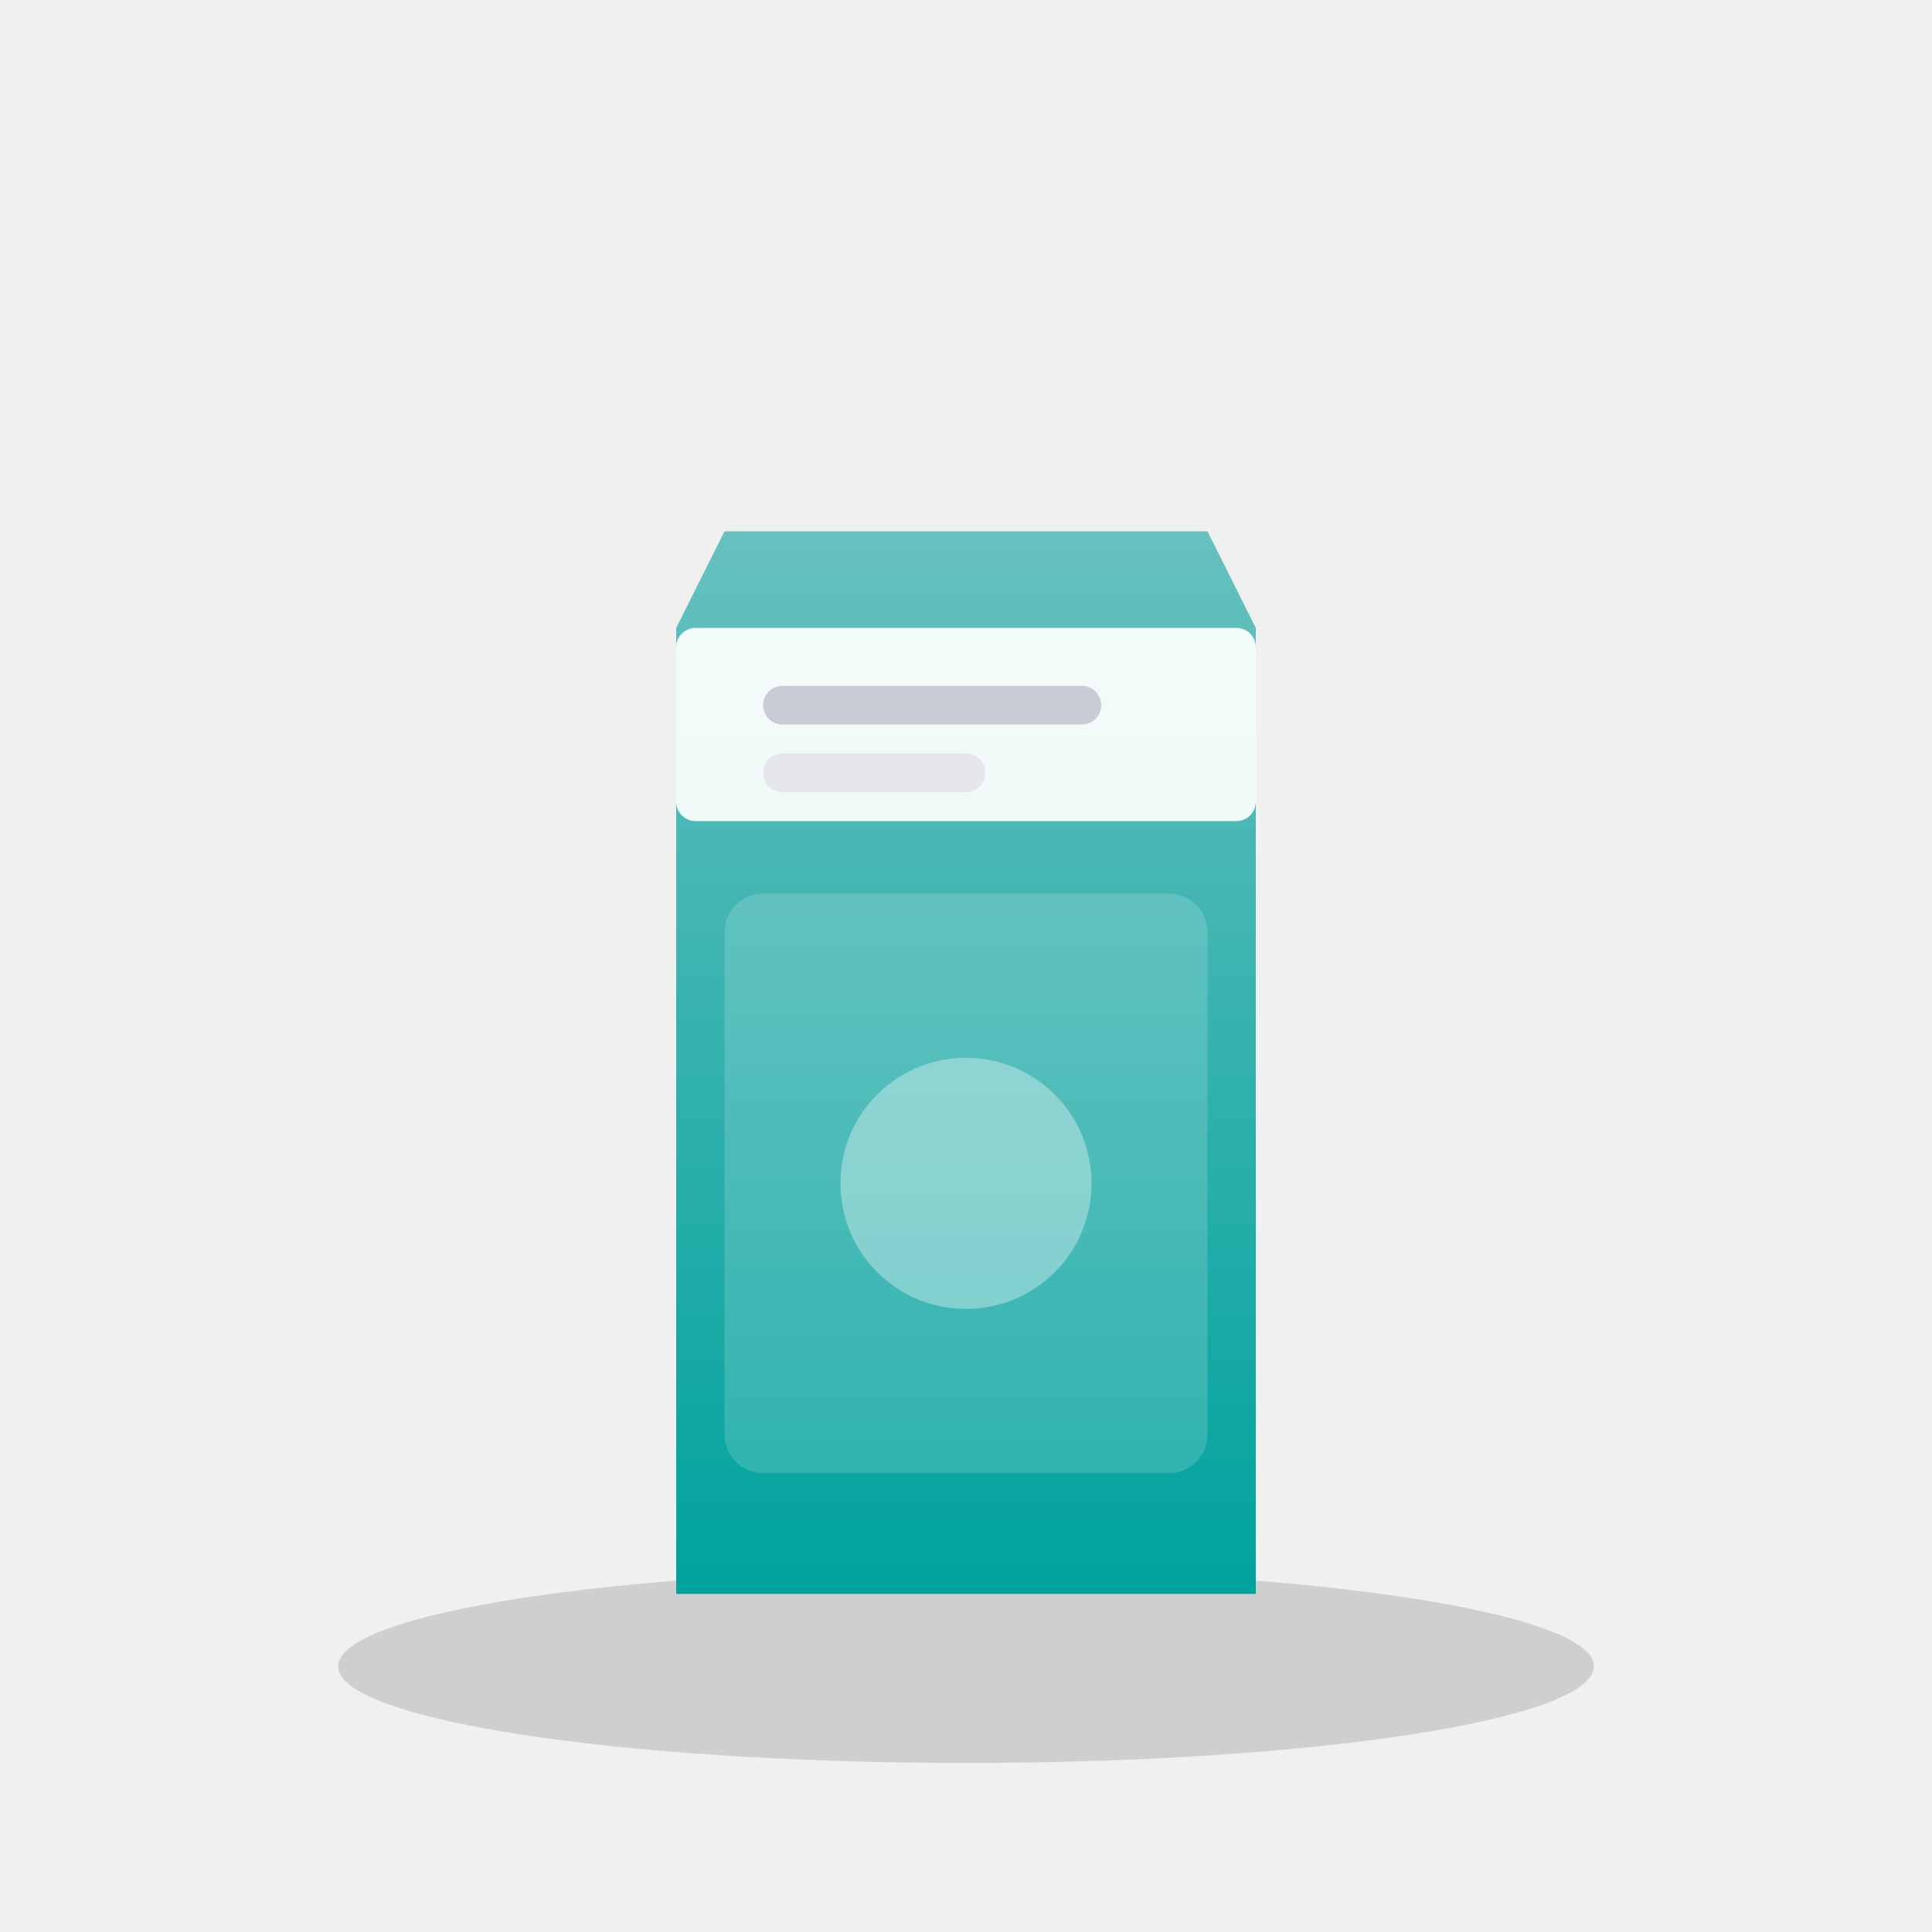
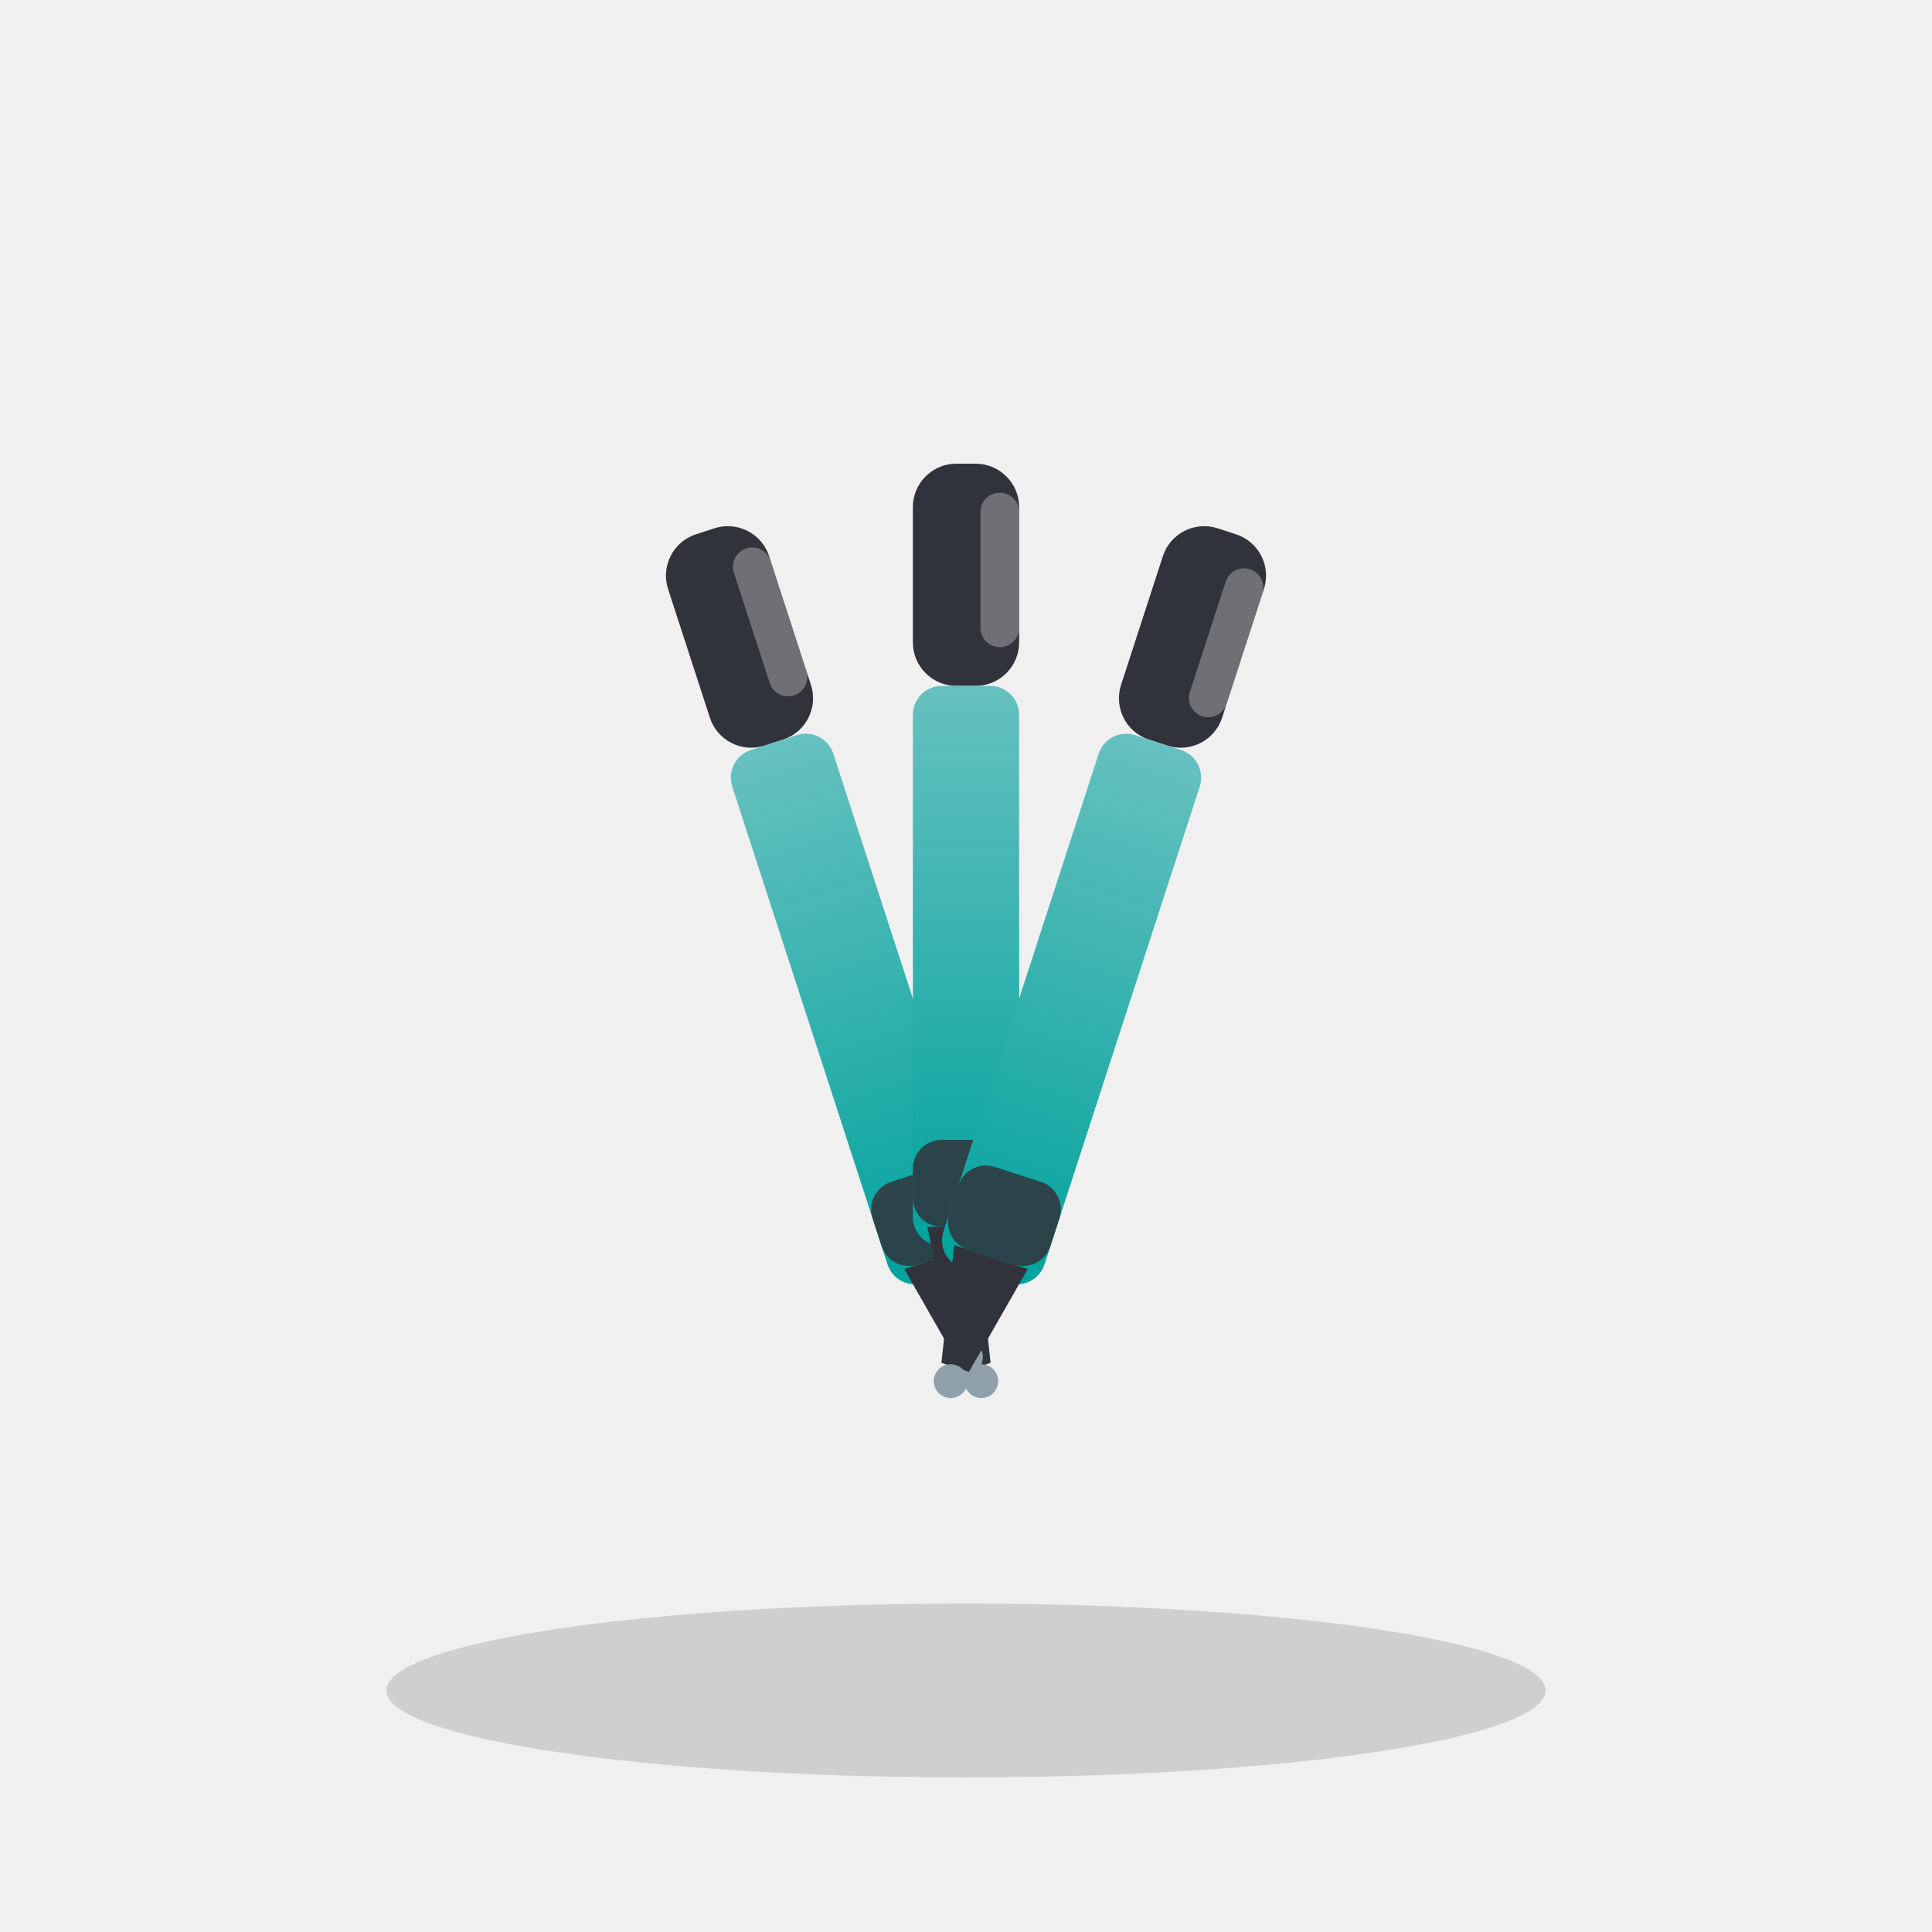
<svg xmlns="http://www.w3.org/2000/svg" viewBox="0 0 400 400" width="400" height="400">
  <defs>
-     <linearGradient id="g-box-prod-16" x1="0" y1="0" x2="0" y2="1">
+     <linearGradient id="g-pens-prod-16" x1="0" y1="0" x2="0" y2="1">
      <stop offset="0" stop-color="#66c1bf" />
      <stop offset="1" stop-color="#00a29d" />
    </linearGradient>
  </defs>
-   <ellipse cx="200" cy="345" rx="130" ry="20" fill="#000" opacity="0.14" />
-   <path d="M150 110 L250 110 L260 130 L260 330 L140 330 L140 130 Z" fill="url(#g-box-prod-16)" />
-   <rect x="140" y="130" width="120" height="40" rx="4" fill="#ffffff" opacity="0.92" />
-   <rect x="158" y="142" width="70" height="8" rx="4" fill="#c9ccd4" />
-   <rect x="158" y="156" width="46" height="8" rx="4" fill="#e4e6ea" />
-   <rect x="150" y="185" width="100" height="120" rx="8" fill="#ffffff" opacity="0.16" />
-   <circle cx="200" cy="245" r="26" fill="#ffffff" opacity="0.35" />
+   <ellipse cx="200" cy="350" rx="120" ry="18" fill="#000" opacity="0.14" />
+   <g transform="rotate(-18 146 110)">
+     <rect x="135" y="110" width="22" height="46" rx="9" fill="#30333b" />
+     <rect x="149" y="116" width="8" height="32" rx="4" fill="#ffffff" opacity="0.3" />
+     <rect x="135" y="156" width="22" height="116" rx="6" fill="url(#g-pens-prod-16)" />
+     <rect x="135" y="250" width="22" height="18" rx="6" fill="#30333b" opacity="0.85" />
+     <path d="M138 268 L154 268 L149 292 L143 292 Z" fill="#30333b" />
+     <circle cx="146" cy="295" r="3.5" fill="#8fa0aa" />
+   </g>
+   <g transform="rotate(0 200 96)">
+     <rect x="189" y="96" width="22" height="46" rx="9" fill="#30333b" />
+     <rect x="203" y="102" width="8" height="32" rx="4" fill="#ffffff" opacity="0.3" />
+     <rect x="189" y="142" width="22" height="116" rx="6" fill="url(#g-pens-prod-16)" />
+     <rect x="189" y="236" width="22" height="18" rx="6" fill="#30333b" opacity="0.85" />
+     <path d="M192 254 L208 254 L203 278 L197 278 Z" fill="#30333b" />
+     <circle cx="200" cy="281" r="3.5" fill="#8fa0aa" />
+   </g>
+   <g transform="rotate(18 254 110)">
+     <rect x="243" y="110" width="22" height="46" rx="9" fill="#30333b" />
+     <rect x="257" y="116" width="8" height="32" rx="4" fill="#ffffff" opacity="0.3" />
+     <rect x="243" y="156" width="22" height="116" rx="6" fill="url(#g-pens-prod-16)" />
+     <rect x="243" y="250" width="22" height="18" rx="6" fill="#30333b" opacity="0.85" />
+     <path d="M246 268 L262 268 L257 292 L251 292 Z" fill="#30333b" />
+     <circle cx="254" cy="295" r="3.5" fill="#8fa0aa" />
+   </g>
</svg>
